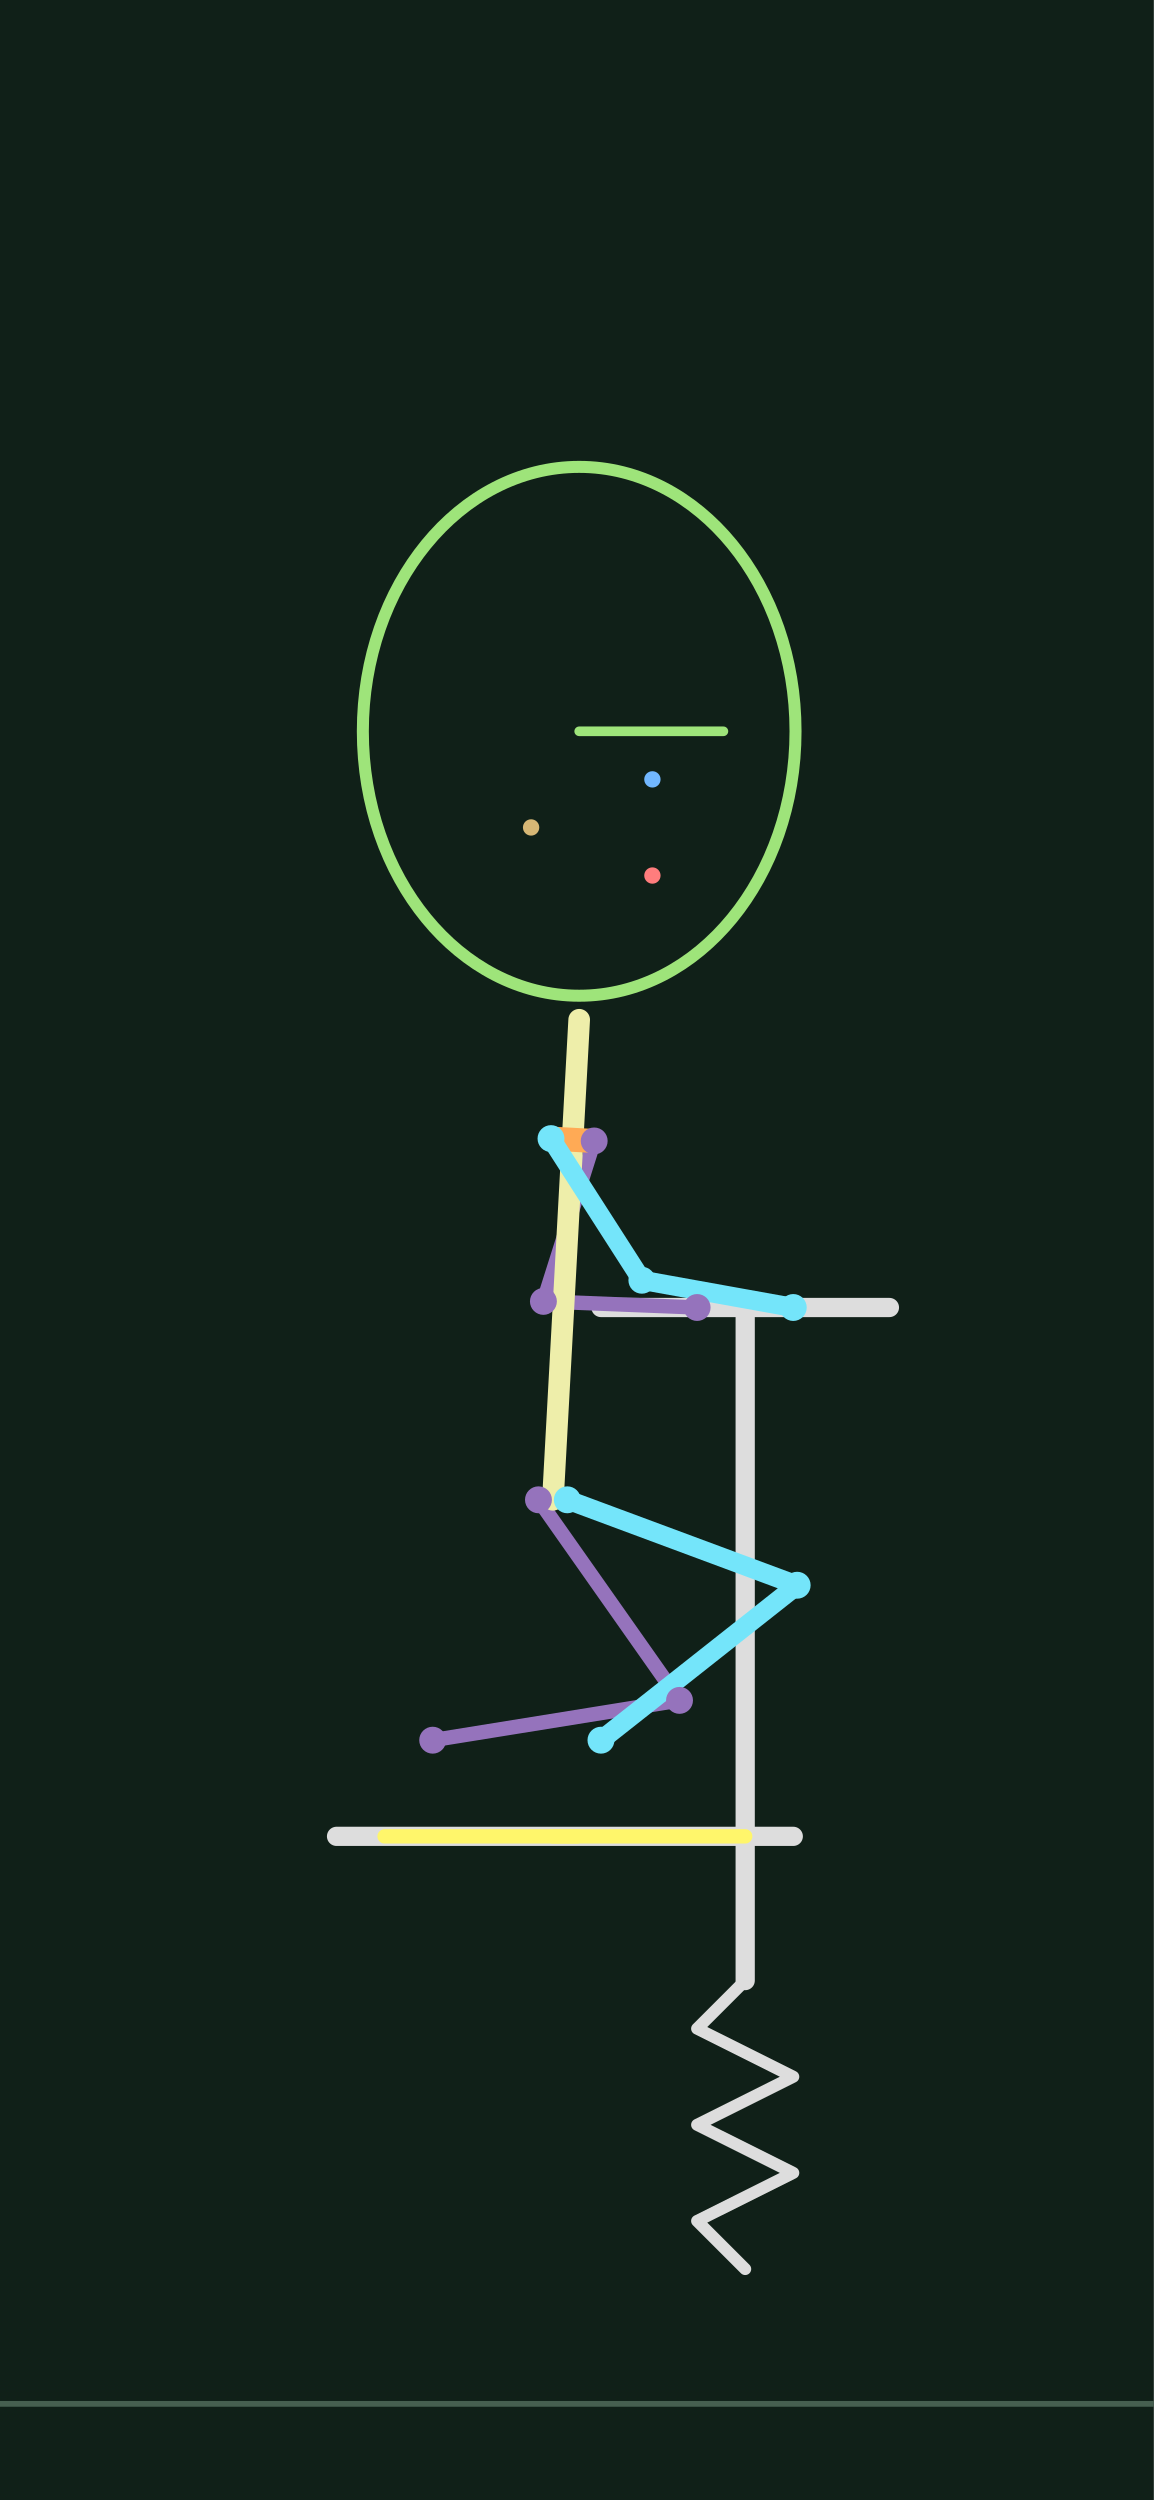
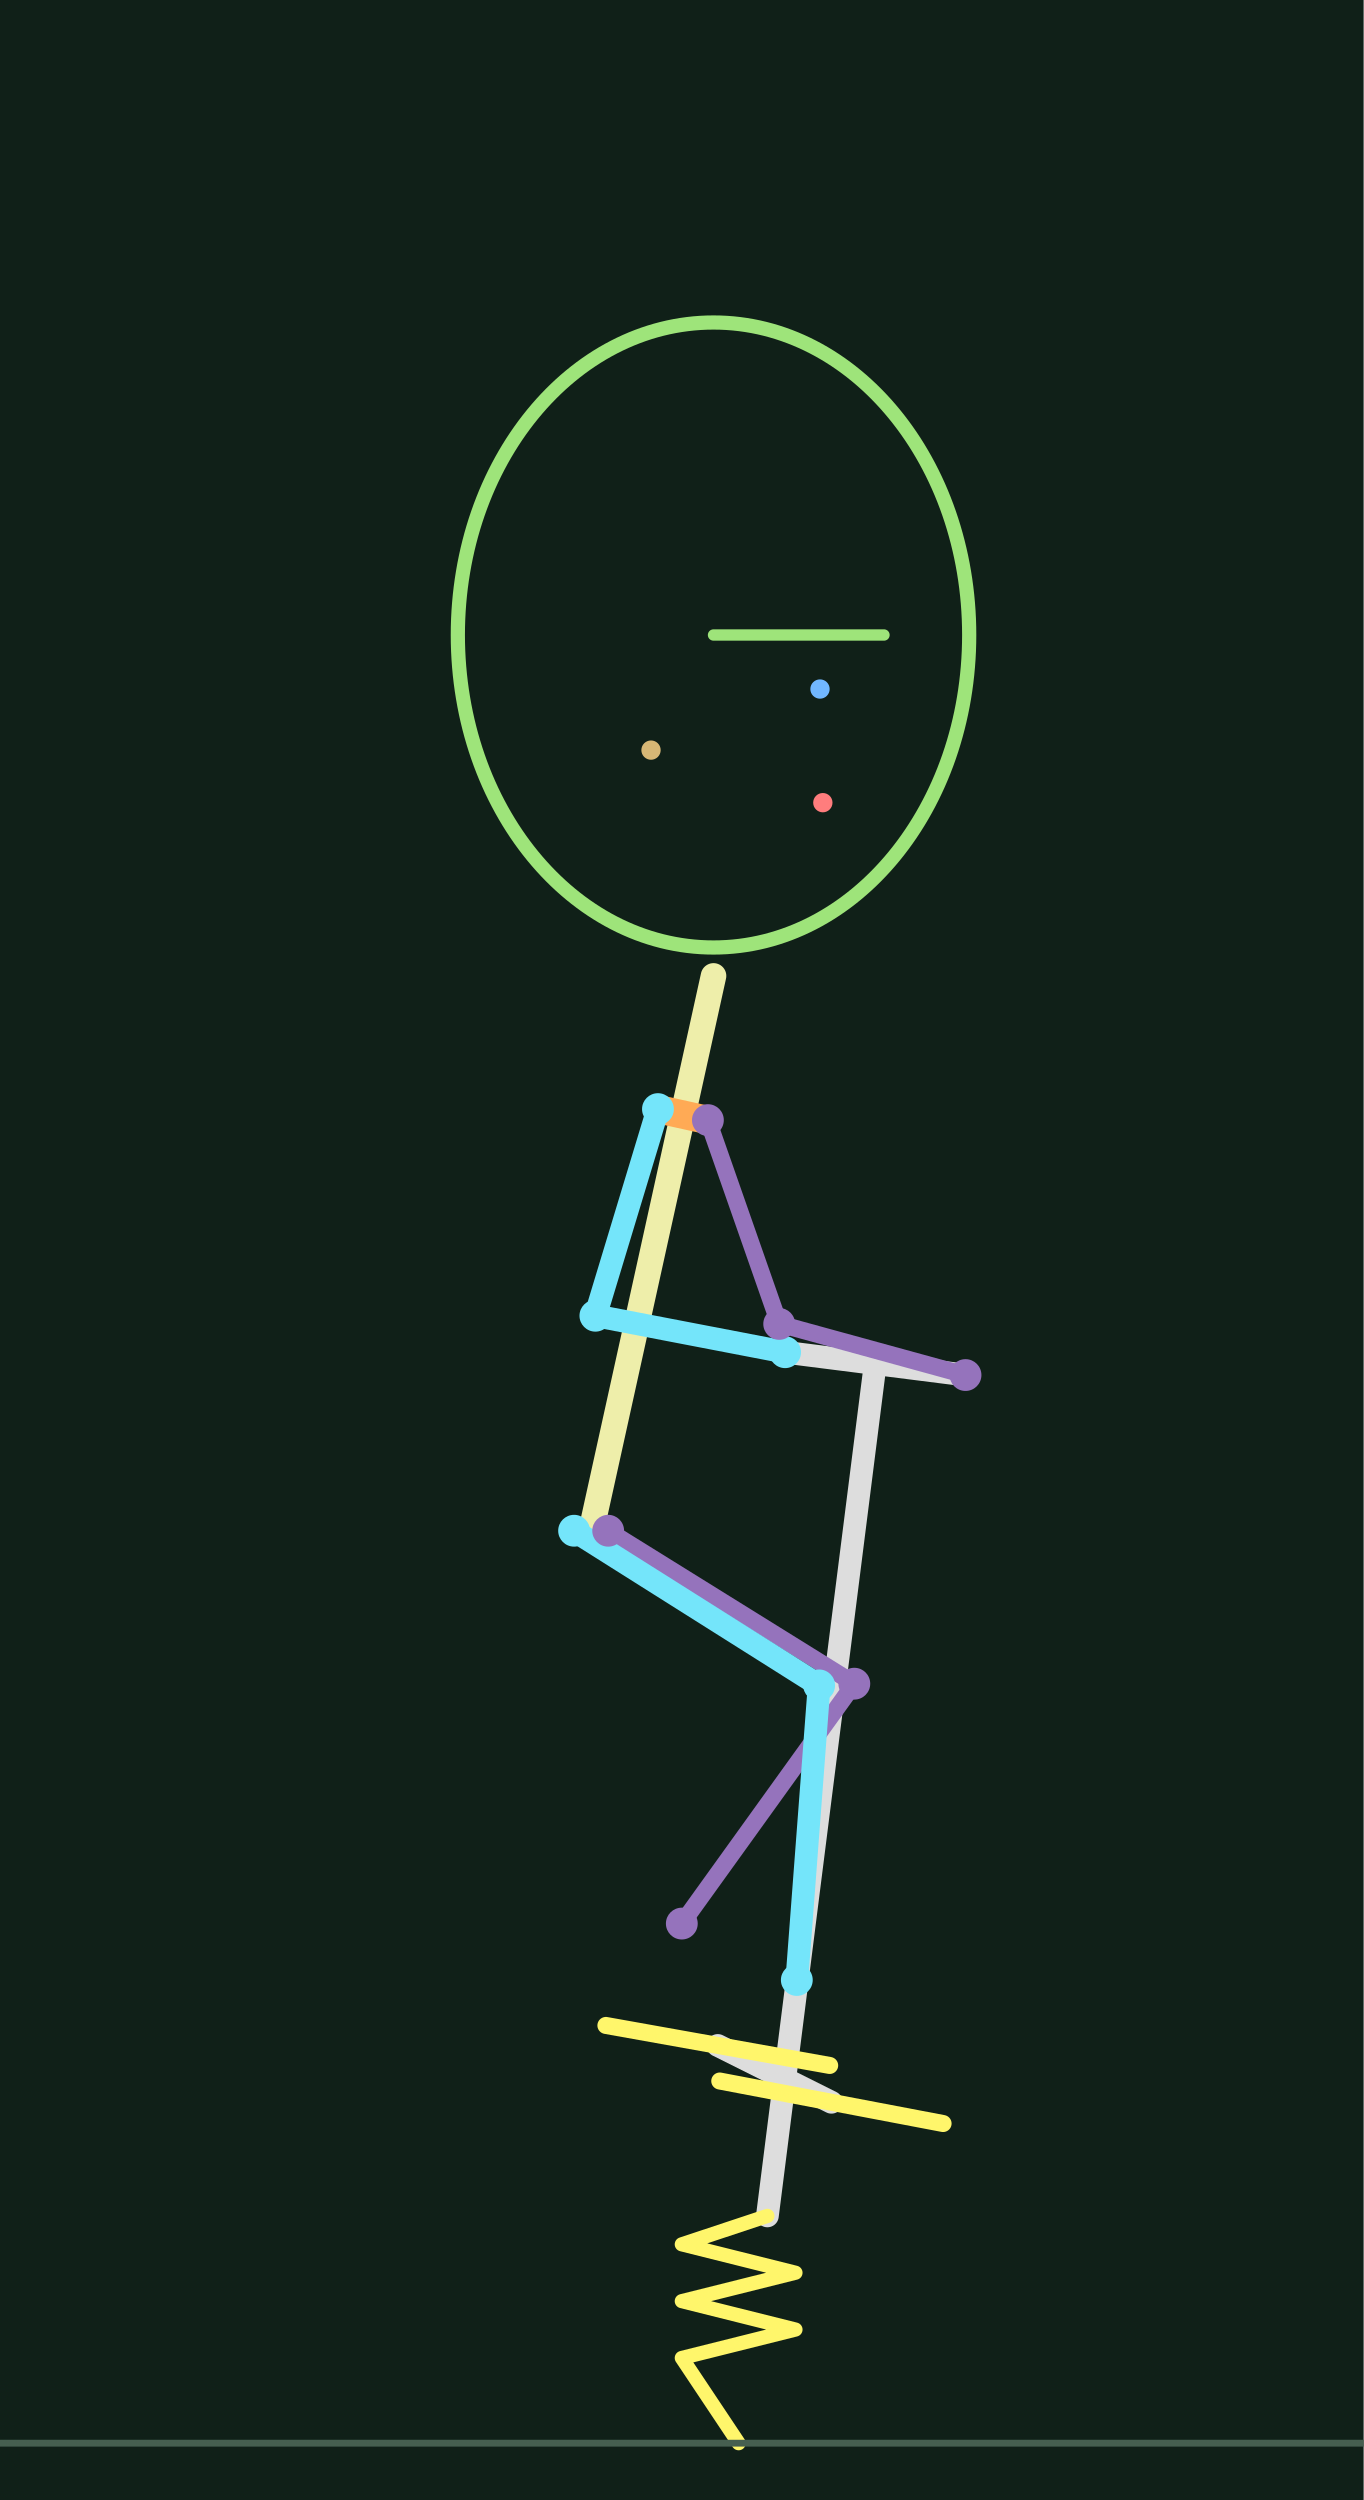
- <svg xmlns="http://www.w3.org/2000/svg" width="240" height="520" viewBox="0 0 24 52">
+ <svg xmlns="http://www.w3.org/2000/svg" width="240" height="440" viewBox="0 0 24 44">
  <rect width="100%" height="100%" fill="#102018" />
-   <polyline points="15.500,41.196 15.500,27.196" fill="none" stroke="#ddd" stroke-width="0.4" stroke-linecap="round" stroke-linejoin="round" />
-   <polyline points="7.000,38.196 16.500,38.196" fill="none" stroke="#ddd" stroke-width="0.4" stroke-linecap="round" stroke-linejoin="round" />
-   <polyline points="12.500,27.196 18.500,27.196" fill="none" stroke="#ddd" stroke-width="0.4" stroke-linecap="round" stroke-linejoin="round" />
-   <polyline points="15.500,41.196 14.500,42.196 16.500,43.196 14.500,44.196 16.500,45.196 14.500,46.196 15.500,47.196" fill="none" stroke="#ddd" stroke-width="0.25" stroke-linecap="round" stroke-linejoin="round" />
-   <path d="M0 50H24" stroke="#465f50" stroke-width=".12" />
-   <polyline points="11.200,31.196 14.134,35.368 9.000,36.196" fill="none" stroke="#9573bc" stroke-width="0.3" stroke-linecap="round" stroke-linejoin="round" />
-   <polyline points="12.359,23.732 11.303,27.069 14.500,27.196" fill="none" stroke="#9573bc" stroke-width="0.3" stroke-linecap="round" stroke-linejoin="round" />
-   <polyline points="11.500,31.196 12.047,21.211" fill="none" stroke="#eeeeaa" stroke-width="0.45" stroke-linecap="round" stroke-linejoin="round" />
-   <polyline points="11.461,23.683 12.359,23.732" fill="none" stroke="#ffaa55" stroke-width="0.5" stroke-linecap="round" stroke-linejoin="round" />
-   <polyline points="11.800,31.196 16.581,32.973 12.500,36.196" fill="none" stroke="#74e5fa" stroke-width="0.4" stroke-linecap="round" stroke-linejoin="round" />
-   <polyline points="11.461,23.683 13.351,26.629 16.500,27.196" fill="none" stroke="#74e5fa" stroke-width="0.4" stroke-linecap="round" stroke-linejoin="round" />
-   <polyline points="11.500,38.196 13.500,38.196 15.500,38.196" fill="none" stroke="#fff66b" stroke-width="0.3" stroke-linecap="round" stroke-linejoin="round" />
-   <polyline points="8.000,38.196 10.000,38.196 12.000,38.196" fill="none" stroke="#fff66b" stroke-width="0.3" stroke-linecap="round" stroke-linejoin="round" />
-   <circle cx="11.800" cy="31.196" r=".28" fill="#74e5fa" />
-   <circle cx="16.581" cy="32.973" r=".28" fill="#74e5fa" />
-   <circle cx="12.500" cy="36.196" r=".28" fill="#74e5fa" />
-   <circle cx="11.461" cy="23.683" r=".28" fill="#74e5fa" />
-   <circle cx="13.351" cy="26.629" r=".28" fill="#74e5fa" />
-   <circle cx="16.500" cy="27.196" r=".28" fill="#74e5fa" />
-   <circle cx="11.200" cy="31.196" r=".28" fill="#9573bc" />
-   <circle cx="14.134" cy="35.368" r=".28" fill="#9573bc" />
-   <circle cx="9.000" cy="36.196" r=".28" fill="#9573bc" />
-   <circle cx="12.359" cy="23.732" r=".28" fill="#9573bc" />
-   <circle cx="11.303" cy="27.069" r=".28" fill="#9573bc" />
-   <circle cx="14.500" cy="27.196" r=".28" fill="#9573bc" />
-   <ellipse cx="12.047" cy="15.211" rx="4.5" ry="5.5" fill="none" stroke="#9ee47a" stroke-width=".25" />
-   <circle cx="13.570" cy="16.211" r=".17" fill="#71b7ff" />
-   <circle cx="13.570" cy="18.211" r=".17" fill="#ff7d7d" />
-   <circle cx="11.047" cy="17.211" r=".17" fill="#d7b775" />
-   <polyline points="12.047,15.211 15.047,15.211" fill="none" stroke="#9ee47a" stroke-width="0.2" stroke-linecap="round" stroke-linejoin="round" />
+   <polyline points="13.506,39.000 15.405,24.000" fill="none" stroke="#ddd" stroke-width="0.4" stroke-linecap="round" stroke-linejoin="round" />
+   <polyline points="14.633,37.000 12.633,36.000" fill="none" stroke="#ddd" stroke-width="0.4" stroke-linecap="round" stroke-linejoin="round" />
+   <polyline points="13.818,23.799 16.993,24.201" fill="none" stroke="#ddd" stroke-width="0.4" stroke-linecap="round" stroke-linejoin="round" />
+   <polyline points="13.506,39.000 12.000,39.500 14.000,40.000 12.000,40.500 14.000,41.000 12.000,41.500 13.000,43.000" fill="none" stroke="#fff66b" stroke-width="0.25" stroke-linecap="round" stroke-linejoin="round" />
+   <path d="M0 43H24" stroke="#465f50" stroke-width=".12" />
+   <polyline points="10.704,26.941 15.036,29.633 12.000,33.855" fill="none" stroke="#9573bc" stroke-width="0.3" stroke-linecap="round" stroke-linejoin="round" />
+   <polyline points="12.459,19.714 13.714,23.301 16.993,24.201" fill="none" stroke="#9573bc" stroke-width="0.3" stroke-linecap="round" stroke-linejoin="round" />
+   <polyline points="10.404,26.941 12.558,17.176" fill="none" stroke="#eeeeaa" stroke-width="0.45" stroke-linecap="round" stroke-linejoin="round" />
+   <polyline points="11.580,19.520 12.459,19.714" fill="none" stroke="#ffaa55" stroke-width="0.5" stroke-linecap="round" stroke-linejoin="round" />
+   <polyline points="10.104,26.941 14.417,29.663 14.024,34.848" fill="none" stroke="#74e5fa" stroke-width="0.4" stroke-linecap="round" stroke-linejoin="round" />
+   <polyline points="11.580,19.520 10.479,23.157 13.818,23.799" fill="none" stroke="#74e5fa" stroke-width="0.4" stroke-linecap="round" stroke-linejoin="round" />
+   <polyline points="12.668,36.626 14.633,37.000 16.598,37.374" fill="none" stroke="#fff66b" stroke-width="0.3" stroke-linecap="round" stroke-linejoin="round" />
+   <polyline points="10.664,35.648 12.633,36.000 14.602,36.352" fill="none" stroke="#fff66b" stroke-width="0.3" stroke-linecap="round" stroke-linejoin="round" />
+   <circle cx="10.104" cy="26.941" r=".28" fill="#74e5fa" />
+   <circle cx="14.417" cy="29.663" r=".28" fill="#74e5fa" />
+   <circle cx="14.024" cy="34.848" r=".28" fill="#74e5fa" />
+   <circle cx="11.580" cy="19.520" r=".28" fill="#74e5fa" />
+   <circle cx="10.479" cy="23.157" r=".28" fill="#74e5fa" />
+   <circle cx="13.818" cy="23.799" r=".28" fill="#74e5fa" />
+   <circle cx="10.704" cy="26.941" r=".28" fill="#9573bc" />
+   <circle cx="15.036" cy="29.633" r=".28" fill="#9573bc" />
+   <circle cx="12.000" cy="33.855" r=".28" fill="#9573bc" />
+   <circle cx="12.459" cy="19.714" r=".28" fill="#9573bc" />
+   <circle cx="13.714" cy="23.301" r=".28" fill="#9573bc" />
+   <circle cx="16.993" cy="24.201" r=".28" fill="#9573bc" />
+   <ellipse cx="12.558" cy="11.176" rx="4.5" ry="5.5" fill="none" stroke="#9ee47a" stroke-width=".25" />
+   <circle cx="14.432" cy="12.127" r=".17" fill="#71b7ff" />
+   <circle cx="14.482" cy="14.127" r=".17" fill="#ff7d7d" />
+   <circle cx="11.458" cy="13.202" r=".17" fill="#d7b775" />
+   <polyline points="12.558,11.176 15.558,11.176" fill="none" stroke="#9ee47a" stroke-width="0.2" stroke-linecap="round" stroke-linejoin="round" />
</svg>
